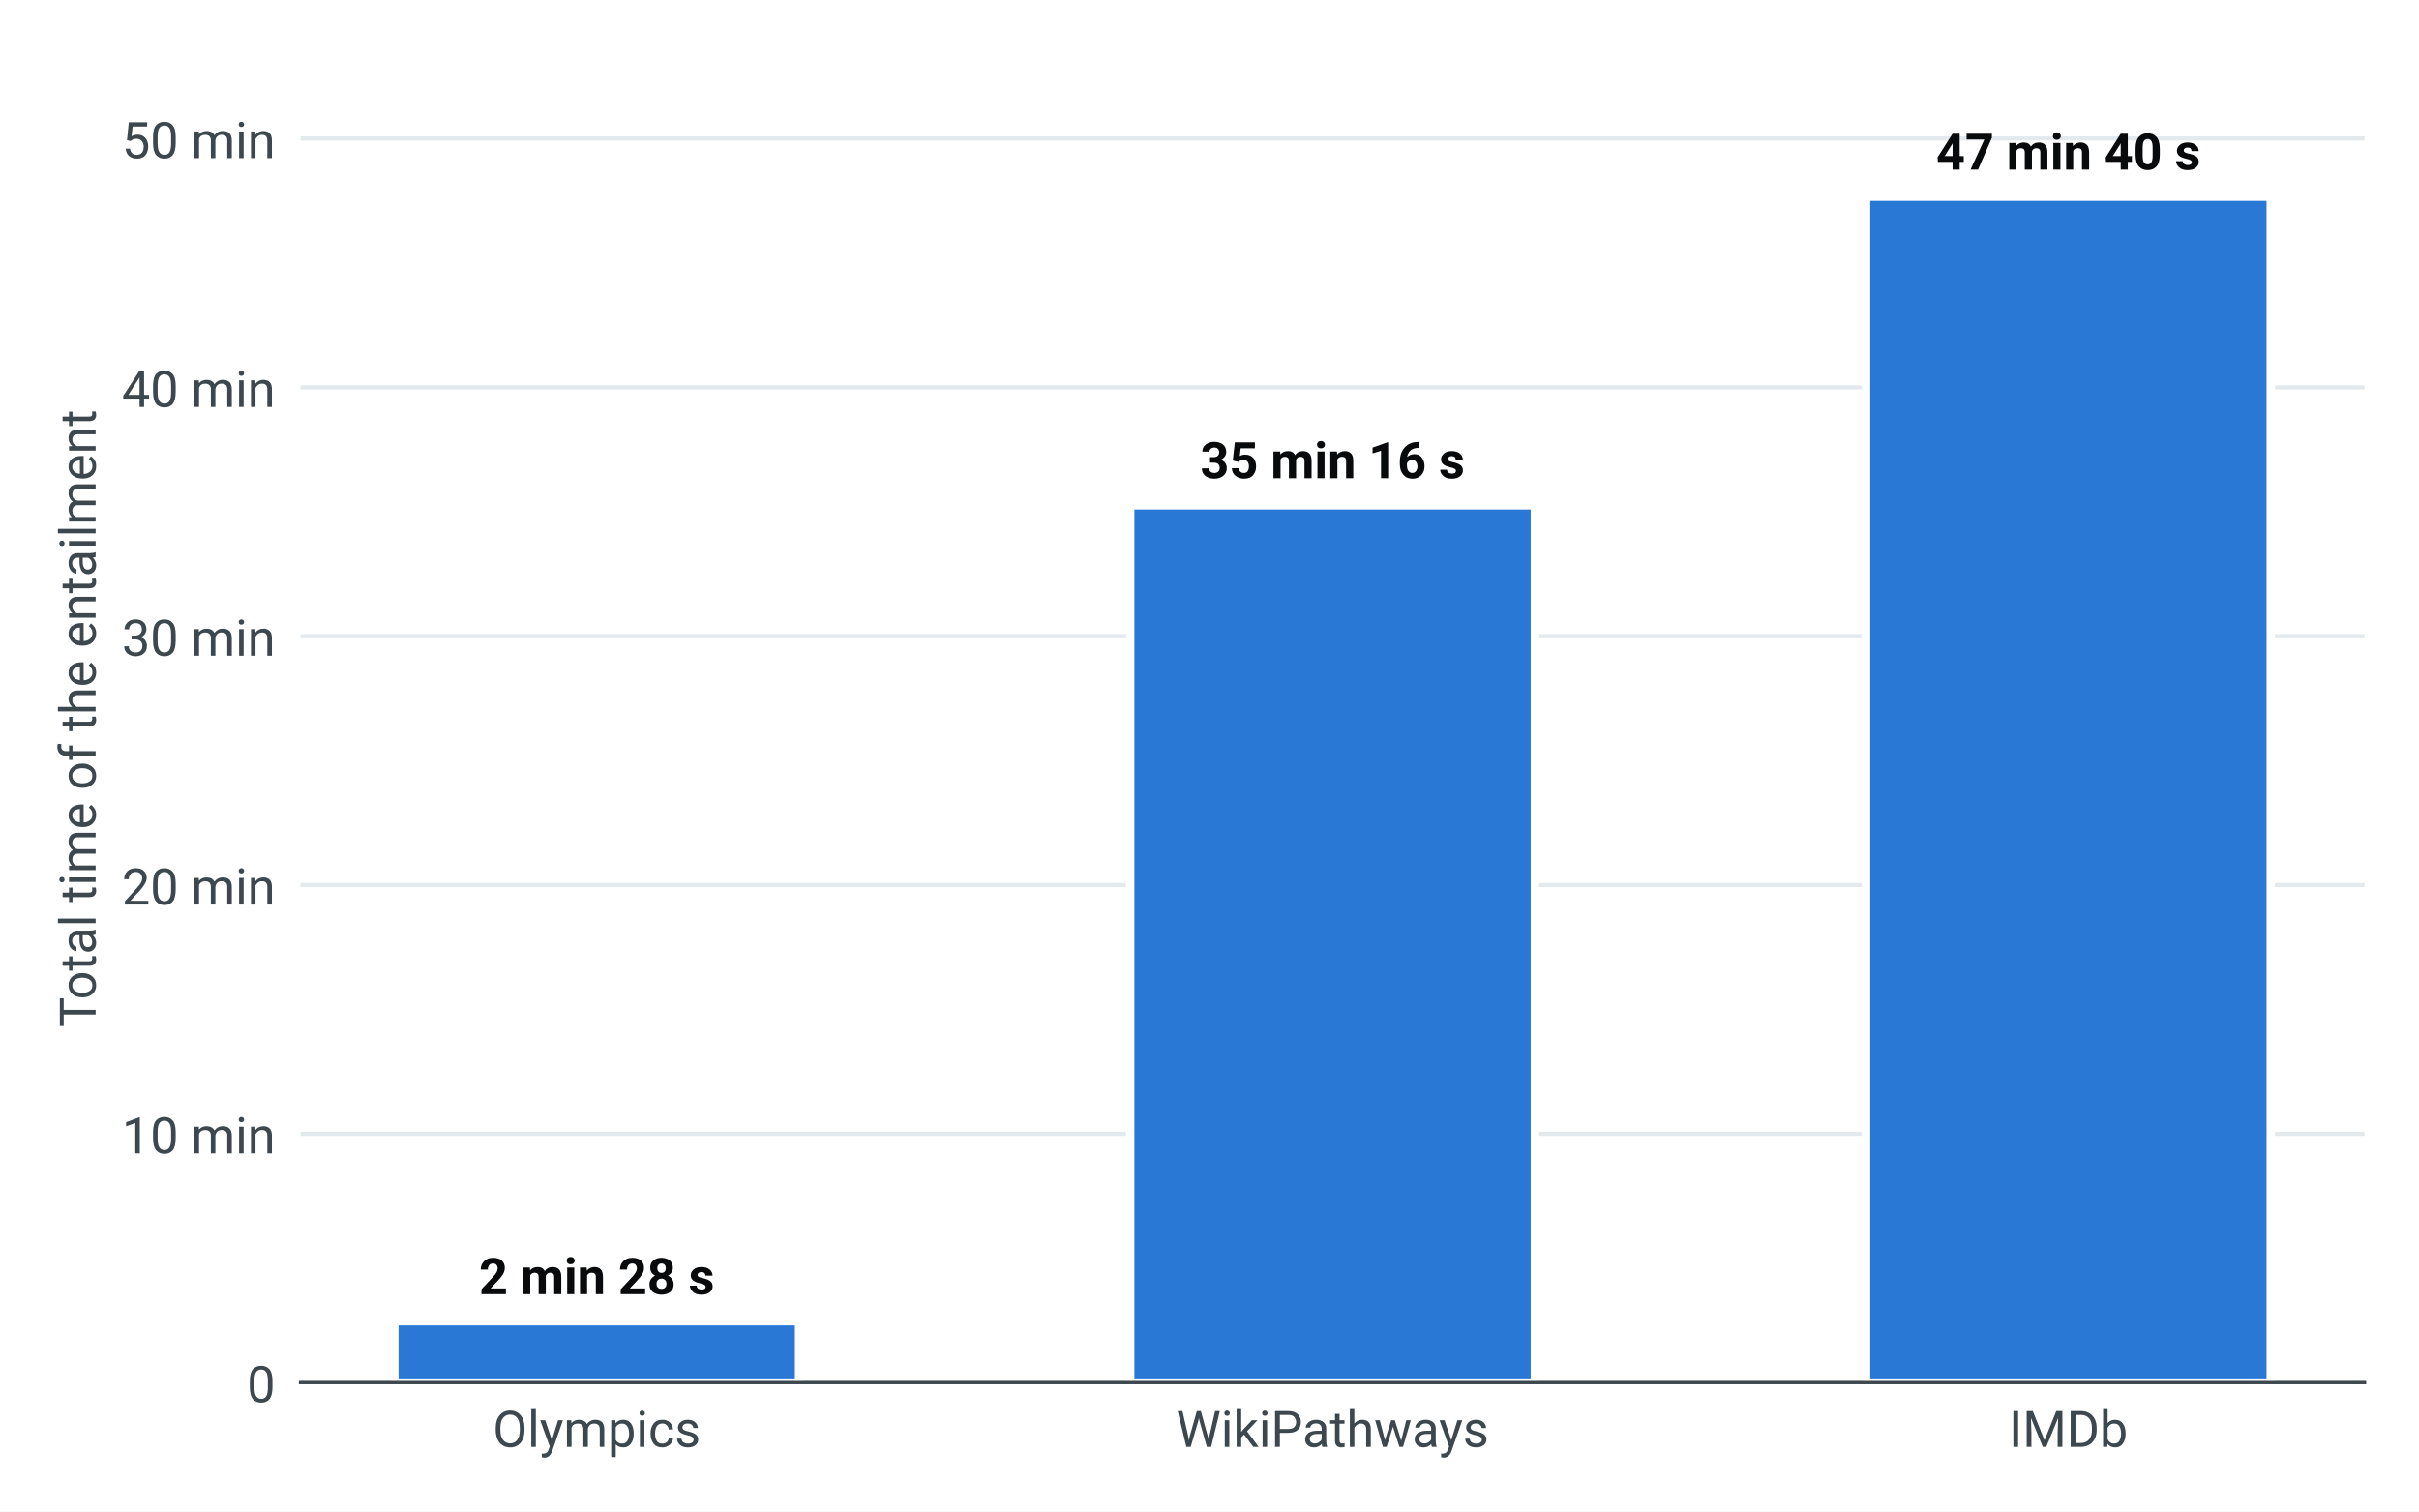
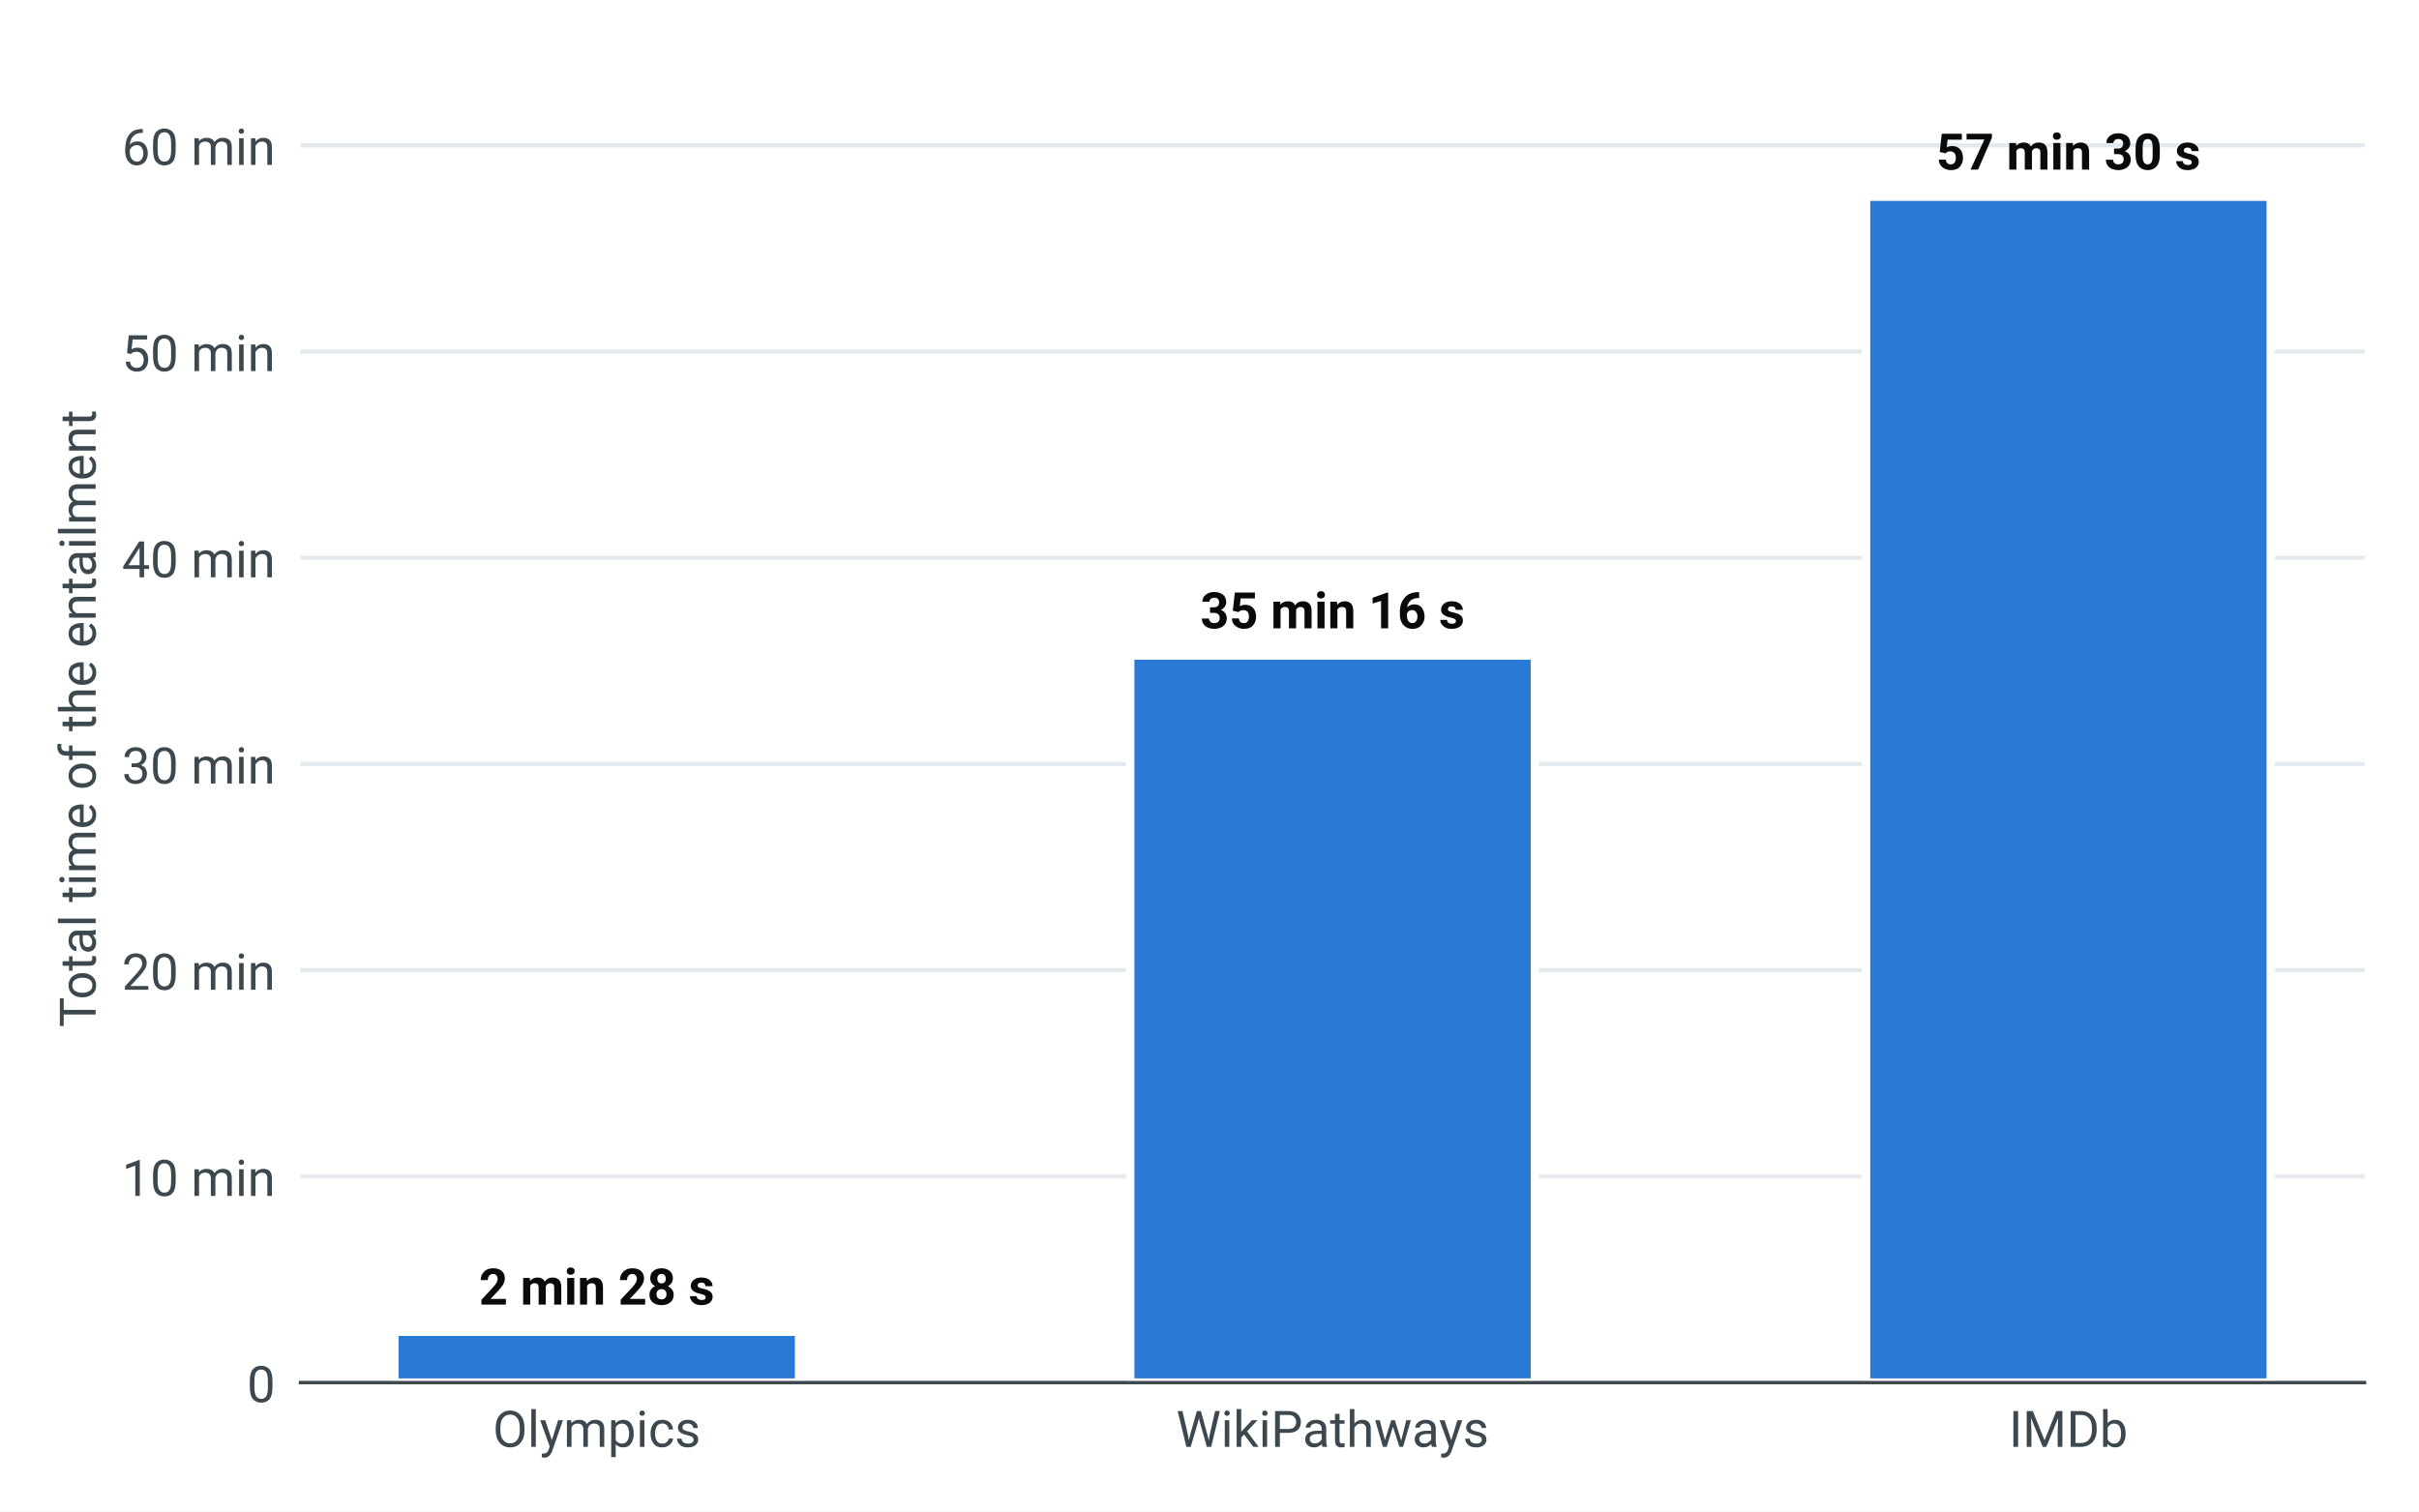
<svg xmlns="http://www.w3.org/2000/svg" width="576pt" height="360pt" viewBox="0 0 576 360" version="1.1">
  <defs>
    <style type="text/css">*{stroke-linejoin: round; stroke-linecap: butt}</style>
  </defs>
  <g id="figure_1">
    <g id="patch_1">
      <path d="M 0 360  L 576 360  L 576 0  L 0 0  z " style="fill: #ffffff" />
    </g>
    <g id="axes_1">
      <g id="patch_2">
        <path d="M 71.56 329.295  L 563.04 329.295  L 563.04 12.96  L 71.56 12.96  z " style="fill: #ffffff" />
      </g>
      <g id="matplotlib.axis_1">
        <g id="xtick_1">
          <g id="line2d_1" />
          <g id="text_1">
            <text style="font-size: 12px; font-family: '-apple-system', 'BlinkMacSystemFont', 'Segoe UI', 'Roboto', 'Oxygen', 'Ubuntu', 'Cantarell', 'Open Sans', 'Helvetica Neue', 'DejaVu Sans', sans-serif; text-anchor: middle; fill: #3c484e" x="142.084" y="344.606" transform="rotate(-0 142.0843 344.6062)">Olympics</text>
          </g>
        </g>
        <g id="xtick_2">
          <g id="line2d_2" />
          <g id="text_2">
            <text style="font-size: 12px; font-family: '-apple-system', 'BlinkMacSystemFont', 'Segoe UI', 'Roboto', 'Oxygen', 'Ubuntu', 'Cantarell', 'Open Sans', 'Helvetica Neue', 'DejaVu Sans', sans-serif; text-anchor: middle; fill: #3c484e" x="317.3" y="344.606" transform="rotate(-0 317.3 344.6062)">WikiPathways</text>
          </g>
        </g>
        <g id="xtick_3">
          <g id="line2d_3" />
          <g id="text_3">
            <text style="font-size: 12px; font-family: '-apple-system', 'BlinkMacSystemFont', 'Segoe UI', 'Roboto', 'Oxygen', 'Ubuntu', 'Cantarell', 'Open Sans', 'Helvetica Neue', 'DejaVu Sans', sans-serif; text-anchor: middle; fill: #3c484e" x="492.516" y="344.606" transform="rotate(-0 492.5157 344.6062)">IMDb</text>
          </g>
        </g>
      </g>
      <g id="matplotlib.axis_2">
        <g id="ytick_1">
          <g id="line2d_4">
-             <path d="M 71.56 329.295  L 563.04 329.295  " clip-path="url(#p45f6f9dd29)" style="fill: none; stroke: #e3e9ed; stroke-linecap: square" />
+             <path d="M 71.56 329.295  L 563.04 329.295  " clip-path="url(#p048b441f1a)" style="fill: none; stroke: #e3e9ed; stroke-linecap: square" />
          </g>
          <g id="line2d_5" />
          <g id="text_4">
            <text style="font-size: 12px; font-family: '-apple-system', 'BlinkMacSystemFont', 'Segoe UI', 'Roboto', 'Oxygen', 'Ubuntu', 'Cantarell', 'Open Sans', 'Helvetica Neue', 'DejaVu Sans', sans-serif; text-anchor: end; fill: #3c484e" x="65.56" y="333.951" transform="rotate(-0 65.56 333.9506)">0</text>
          </g>
        </g>
        <g id="ytick_2">
          <g id="line2d_6">
-             <path d="M 71.56 270.037  L 563.04 270.037  " clip-path="url(#p45f6f9dd29)" style="fill: none; stroke: #e3e9ed; stroke-linecap: square" />
+             <path d="M 71.56 280.182  L 563.04 280.182  " clip-path="url(#p048b441f1a)" style="fill: none; stroke: #e3e9ed; stroke-linecap: square" />
          </g>
          <g id="line2d_7" />
          <g id="text_5">
-             <text style="font-size: 12px; font-family: '-apple-system', 'BlinkMacSystemFont', 'Segoe UI', 'Roboto', 'Oxygen', 'Ubuntu', 'Cantarell', 'Open Sans', 'Helvetica Neue', 'DejaVu Sans', sans-serif; text-anchor: end; fill: #3c484e" x="65.56" y="274.693" transform="rotate(-0 65.56 274.6929)">10 min</text>
+             <text style="font-size: 12px; font-family: '-apple-system', 'BlinkMacSystemFont', 'Segoe UI', 'Roboto', 'Oxygen', 'Ubuntu', 'Cantarell', 'Open Sans', 'Helvetica Neue', 'DejaVu Sans', sans-serif; text-anchor: end; fill: #3c484e" x="65.56" y="284.837" transform="rotate(-0 65.56 284.8374)">10 min</text>
          </g>
        </g>
        <g id="ytick_3">
          <g id="line2d_8">
-             <path d="M 71.56 210.78  L 563.04 210.78  " clip-path="url(#p45f6f9dd29)" style="fill: none; stroke: #e3e9ed; stroke-linecap: square" />
+             <path d="M 71.56 231.069  L 563.04 231.069  " clip-path="url(#p048b441f1a)" style="fill: none; stroke: #e3e9ed; stroke-linecap: square" />
          </g>
          <g id="line2d_9" />
          <g id="text_6">
-             <text style="font-size: 12px; font-family: '-apple-system', 'BlinkMacSystemFont', 'Segoe UI', 'Roboto', 'Oxygen', 'Ubuntu', 'Cantarell', 'Open Sans', 'Helvetica Neue', 'DejaVu Sans', sans-serif; text-anchor: end; fill: #3c484e" x="65.56" y="215.435" transform="rotate(-0 65.56 215.4352)">20 min</text>
+             <text style="font-size: 12px; font-family: '-apple-system', 'BlinkMacSystemFont', 'Segoe UI', 'Roboto', 'Oxygen', 'Ubuntu', 'Cantarell', 'Open Sans', 'Helvetica Neue', 'DejaVu Sans', sans-serif; text-anchor: end; fill: #3c484e" x="65.56" y="235.724" transform="rotate(-0 65.56 235.7242)">20 min</text>
          </g>
        </g>
        <g id="ytick_4">
          <g id="line2d_10">
-             <path d="M 71.56 151.522  L 563.04 151.522  " clip-path="url(#p45f6f9dd29)" style="fill: none; stroke: #e3e9ed; stroke-linecap: square" />
+             <path d="M 71.56 181.955  L 563.04 181.955  " clip-path="url(#p048b441f1a)" style="fill: none; stroke: #e3e9ed; stroke-linecap: square" />
          </g>
          <g id="line2d_11" />
          <g id="text_7">
-             <text style="font-size: 12px; font-family: '-apple-system', 'BlinkMacSystemFont', 'Segoe UI', 'Roboto', 'Oxygen', 'Ubuntu', 'Cantarell', 'Open Sans', 'Helvetica Neue', 'DejaVu Sans', sans-serif; text-anchor: end; fill: #3c484e" x="65.56" y="156.178" transform="rotate(-0 65.56 156.1775)">30 min</text>
+             <text style="font-size: 12px; font-family: '-apple-system', 'BlinkMacSystemFont', 'Segoe UI', 'Roboto', 'Oxygen', 'Ubuntu', 'Cantarell', 'Open Sans', 'Helvetica Neue', 'DejaVu Sans', sans-serif; text-anchor: end; fill: #3c484e" x="65.56" y="186.611" transform="rotate(-0 65.56 186.611)">30 min</text>
          </g>
        </g>
        <g id="ytick_5">
          <g id="line2d_12">
-             <path d="M 71.56 92.264  L 563.04 92.264  " clip-path="url(#p45f6f9dd29)" style="fill: none; stroke: #e3e9ed; stroke-linecap: square" />
+             <path d="M 71.56 132.842  L 563.04 132.842  " clip-path="url(#p048b441f1a)" style="fill: none; stroke: #e3e9ed; stroke-linecap: square" />
          </g>
          <g id="line2d_13" />
          <g id="text_8">
-             <text style="font-size: 12px; font-family: '-apple-system', 'BlinkMacSystemFont', 'Segoe UI', 'Roboto', 'Oxygen', 'Ubuntu', 'Cantarell', 'Open Sans', 'Helvetica Neue', 'DejaVu Sans', sans-serif; text-anchor: end; fill: #3c484e" x="65.56" y="96.92" transform="rotate(-0 65.56 96.91981)">40 min</text>
+             <text style="font-size: 12px; font-family: '-apple-system', 'BlinkMacSystemFont', 'Segoe UI', 'Roboto', 'Oxygen', 'Ubuntu', 'Cantarell', 'Open Sans', 'Helvetica Neue', 'DejaVu Sans', sans-serif; text-anchor: end; fill: #3c484e" x="65.56" y="137.498" transform="rotate(-0 65.56 137.4977)">40 min</text>
          </g>
        </g>
        <g id="ytick_6">
          <g id="line2d_14">
-             <path d="M 71.56 33.006  L 563.04 33.006  " clip-path="url(#p45f6f9dd29)" style="fill: none; stroke: #e3e9ed; stroke-linecap: square" />
+             <path d="M 71.56 83.729  L 563.04 83.729  " clip-path="url(#p048b441f1a)" style="fill: none; stroke: #e3e9ed; stroke-linecap: square" />
          </g>
          <g id="line2d_15" />
          <g id="text_9">
-             <text style="font-size: 12px; font-family: '-apple-system', 'BlinkMacSystemFont', 'Segoe UI', 'Roboto', 'Oxygen', 'Ubuntu', 'Cantarell', 'Open Sans', 'Helvetica Neue', 'DejaVu Sans', sans-serif; text-anchor: end; fill: #3c484e" x="65.56" y="37.662" transform="rotate(-0 65.56 37.66211)">50 min</text>
+             <text style="font-size: 12px; font-family: '-apple-system', 'BlinkMacSystemFont', 'Segoe UI', 'Roboto', 'Oxygen', 'Ubuntu', 'Cantarell', 'Open Sans', 'Helvetica Neue', 'DejaVu Sans', sans-serif; text-anchor: end; fill: #3c484e" x="65.56" y="88.385" transform="rotate(-0 65.56 88.38451)">50 min</text>
          </g>
        </g>
-         <g id="text_10">
+         <g id="ytick_7">
+           <g id="line2d_16">
+             <path d="M 71.56 34.616  L 563.04 34.616  " clip-path="url(#p048b441f1a)" style="fill: none; stroke: #e3e9ed; stroke-linecap: square" />
+           </g>
+           <g id="line2d_17" />
+           <g id="text_10">
+             <text style="font-size: 12px; font-family: '-apple-system', 'BlinkMacSystemFont', 'Segoe UI', 'Roboto', 'Oxygen', 'Ubuntu', 'Cantarell', 'Open Sans', 'Helvetica Neue', 'DejaVu Sans', sans-serif; text-anchor: end; fill: #3c484e" x="65.56" y="39.271" transform="rotate(-0 65.56 39.27128)">60 min</text>
+           </g>
+         </g>
+         <g id="text_11">
          <text style="font-size: 12px; font-family: '-apple-system', 'BlinkMacSystemFont', 'Segoe UI', 'Roboto', 'Oxygen', 'Ubuntu', 'Cantarell', 'Open Sans', 'Helvetica Neue', 'DejaVu Sans', sans-serif; text-anchor: middle; fill: #3c484e" x="22.776" y="171.127" transform="rotate(-90 22.77563 171.1275)">Total time of the entailment</text>
        </g>
      </g>
      <g id="patch_3">
-         <path d="M 93.9 329.295  L 190.269 329.295  L 190.269 314.678  L 93.9 314.678  z " clip-path="url(#p45f6f9dd29)" style="fill: #2a78d6; stroke: #ffffff; stroke-width: 2; stroke-linejoin: miter" />
+         <path d="M 93.9 329.295  L 190.269 329.295  L 190.269 317.18  L 93.9 317.18  z " clip-path="url(#p048b441f1a)" style="fill: #2a78d6; stroke: #ffffff; stroke-width: 2; stroke-linejoin: miter" />
      </g>
      <g id="patch_4">
-         <path d="M 269.116 329.295  L 365.484 329.295  L 365.484 120.342  L 269.116 120.342  z " clip-path="url(#p45f6f9dd29)" style="fill: #2a78d6; stroke: #ffffff; stroke-width: 2; stroke-linejoin: miter" />
+         <path d="M 269.116 329.295  L 365.484 329.295  L 365.484 156.114  L 269.116 156.114  z " clip-path="url(#p048b441f1a)" style="fill: #2a78d6; stroke: #ffffff; stroke-width: 2; stroke-linejoin: miter" />
      </g>
      <g id="patch_5">
-         <path d="M 444.331 329.295  L 540.7 329.295  L 540.7 46.853  L 444.331 46.853  z " clip-path="url(#p45f6f9dd29)" style="fill: #2a78d6; stroke: #ffffff; stroke-width: 2; stroke-linejoin: miter" />
+         <path d="M 444.331 329.295  L 540.7 329.295  L 540.7 46.853  L 444.331 46.853  z " clip-path="url(#p048b441f1a)" style="fill: #2a78d6; stroke: #ffffff; stroke-width: 2; stroke-linejoin: miter" />
      </g>
      <g id="patch_6">
        <path d="M 71.56 329.295  L 563.04 329.295  " style="fill: none; stroke: #3c484e; stroke-width: 0.8; stroke-linejoin: miter; stroke-linecap: square" />
      </g>
-       <g id="text_11">
-         <text style="font-weight: 700; font-size: 12px; font-family: '-apple-system', 'BlinkMacSystemFont', 'Segoe UI', 'Roboto', 'Oxygen', 'Ubuntu', 'Cantarell', 'Open Sans', 'Helvetica Neue', 'DejaVu Sans', sans-serif; text-anchor: middle; fill: #090a0b" x="142.084" y="308.221" transform="rotate(-0 142.0843 308.2215)">2 min 28 s</text>
-       </g>
      <g id="text_12">
-         <text style="font-weight: 700; font-size: 12px; font-family: '-apple-system', 'BlinkMacSystemFont', 'Segoe UI', 'Roboto', 'Oxygen', 'Ubuntu', 'Cantarell', 'Open Sans', 'Helvetica Neue', 'DejaVu Sans', sans-serif; text-anchor: middle; fill: #090a0b" x="317.3" y="113.886" transform="rotate(-0 317.3 113.8858)">35 min 16 s</text>
+         <text style="font-weight: 700; font-size: 12px; font-family: '-apple-system', 'BlinkMacSystemFont', 'Segoe UI', 'Roboto', 'Oxygen', 'Ubuntu', 'Cantarell', 'Open Sans', 'Helvetica Neue', 'DejaVu Sans', sans-serif; text-anchor: middle; fill: #090a0b" x="142.084" y="310.724" transform="rotate(-0 142.0843 310.7238)">2 min 28 s</text>
      </g>
      <g id="text_13">
-         <text style="font-weight: 700; font-size: 12px; font-family: '-apple-system', 'BlinkMacSystemFont', 'Segoe UI', 'Roboto', 'Oxygen', 'Ubuntu', 'Cantarell', 'Open Sans', 'Helvetica Neue', 'DejaVu Sans', sans-serif; text-anchor: middle; fill: #090a0b" x="492.516" y="40.396" transform="rotate(-0 492.5157 40.39641)">47 min 40 s</text>
+         <text style="font-weight: 700; font-size: 12px; font-family: '-apple-system', 'BlinkMacSystemFont', 'Segoe UI', 'Roboto', 'Oxygen', 'Ubuntu', 'Cantarell', 'Open Sans', 'Helvetica Neue', 'DejaVu Sans', sans-serif; text-anchor: middle; fill: #090a0b" x="317.3" y="149.657" transform="rotate(-0 317.3 149.657)">35 min 16 s</text>
+       </g>
+       <g id="text_14">
+         <text style="font-weight: 700; font-size: 12px; font-family: '-apple-system', 'BlinkMacSystemFont', 'Segoe UI', 'Roboto', 'Oxygen', 'Ubuntu', 'Cantarell', 'Open Sans', 'Helvetica Neue', 'DejaVu Sans', sans-serif; text-anchor: middle; fill: #090a0b" x="492.516" y="40.396" transform="rotate(-0 492.5157 40.39641)">57 min 30 s</text>
      </g>
    </g>
  </g>
  <defs>
-     <clipPath id="p45f6f9dd29">
+     <clipPath id="p048b441f1a">
      <rect x="71.56" y="12.96" width="491.48" height="316.335" />
    </clipPath>
  </defs>
</svg>
